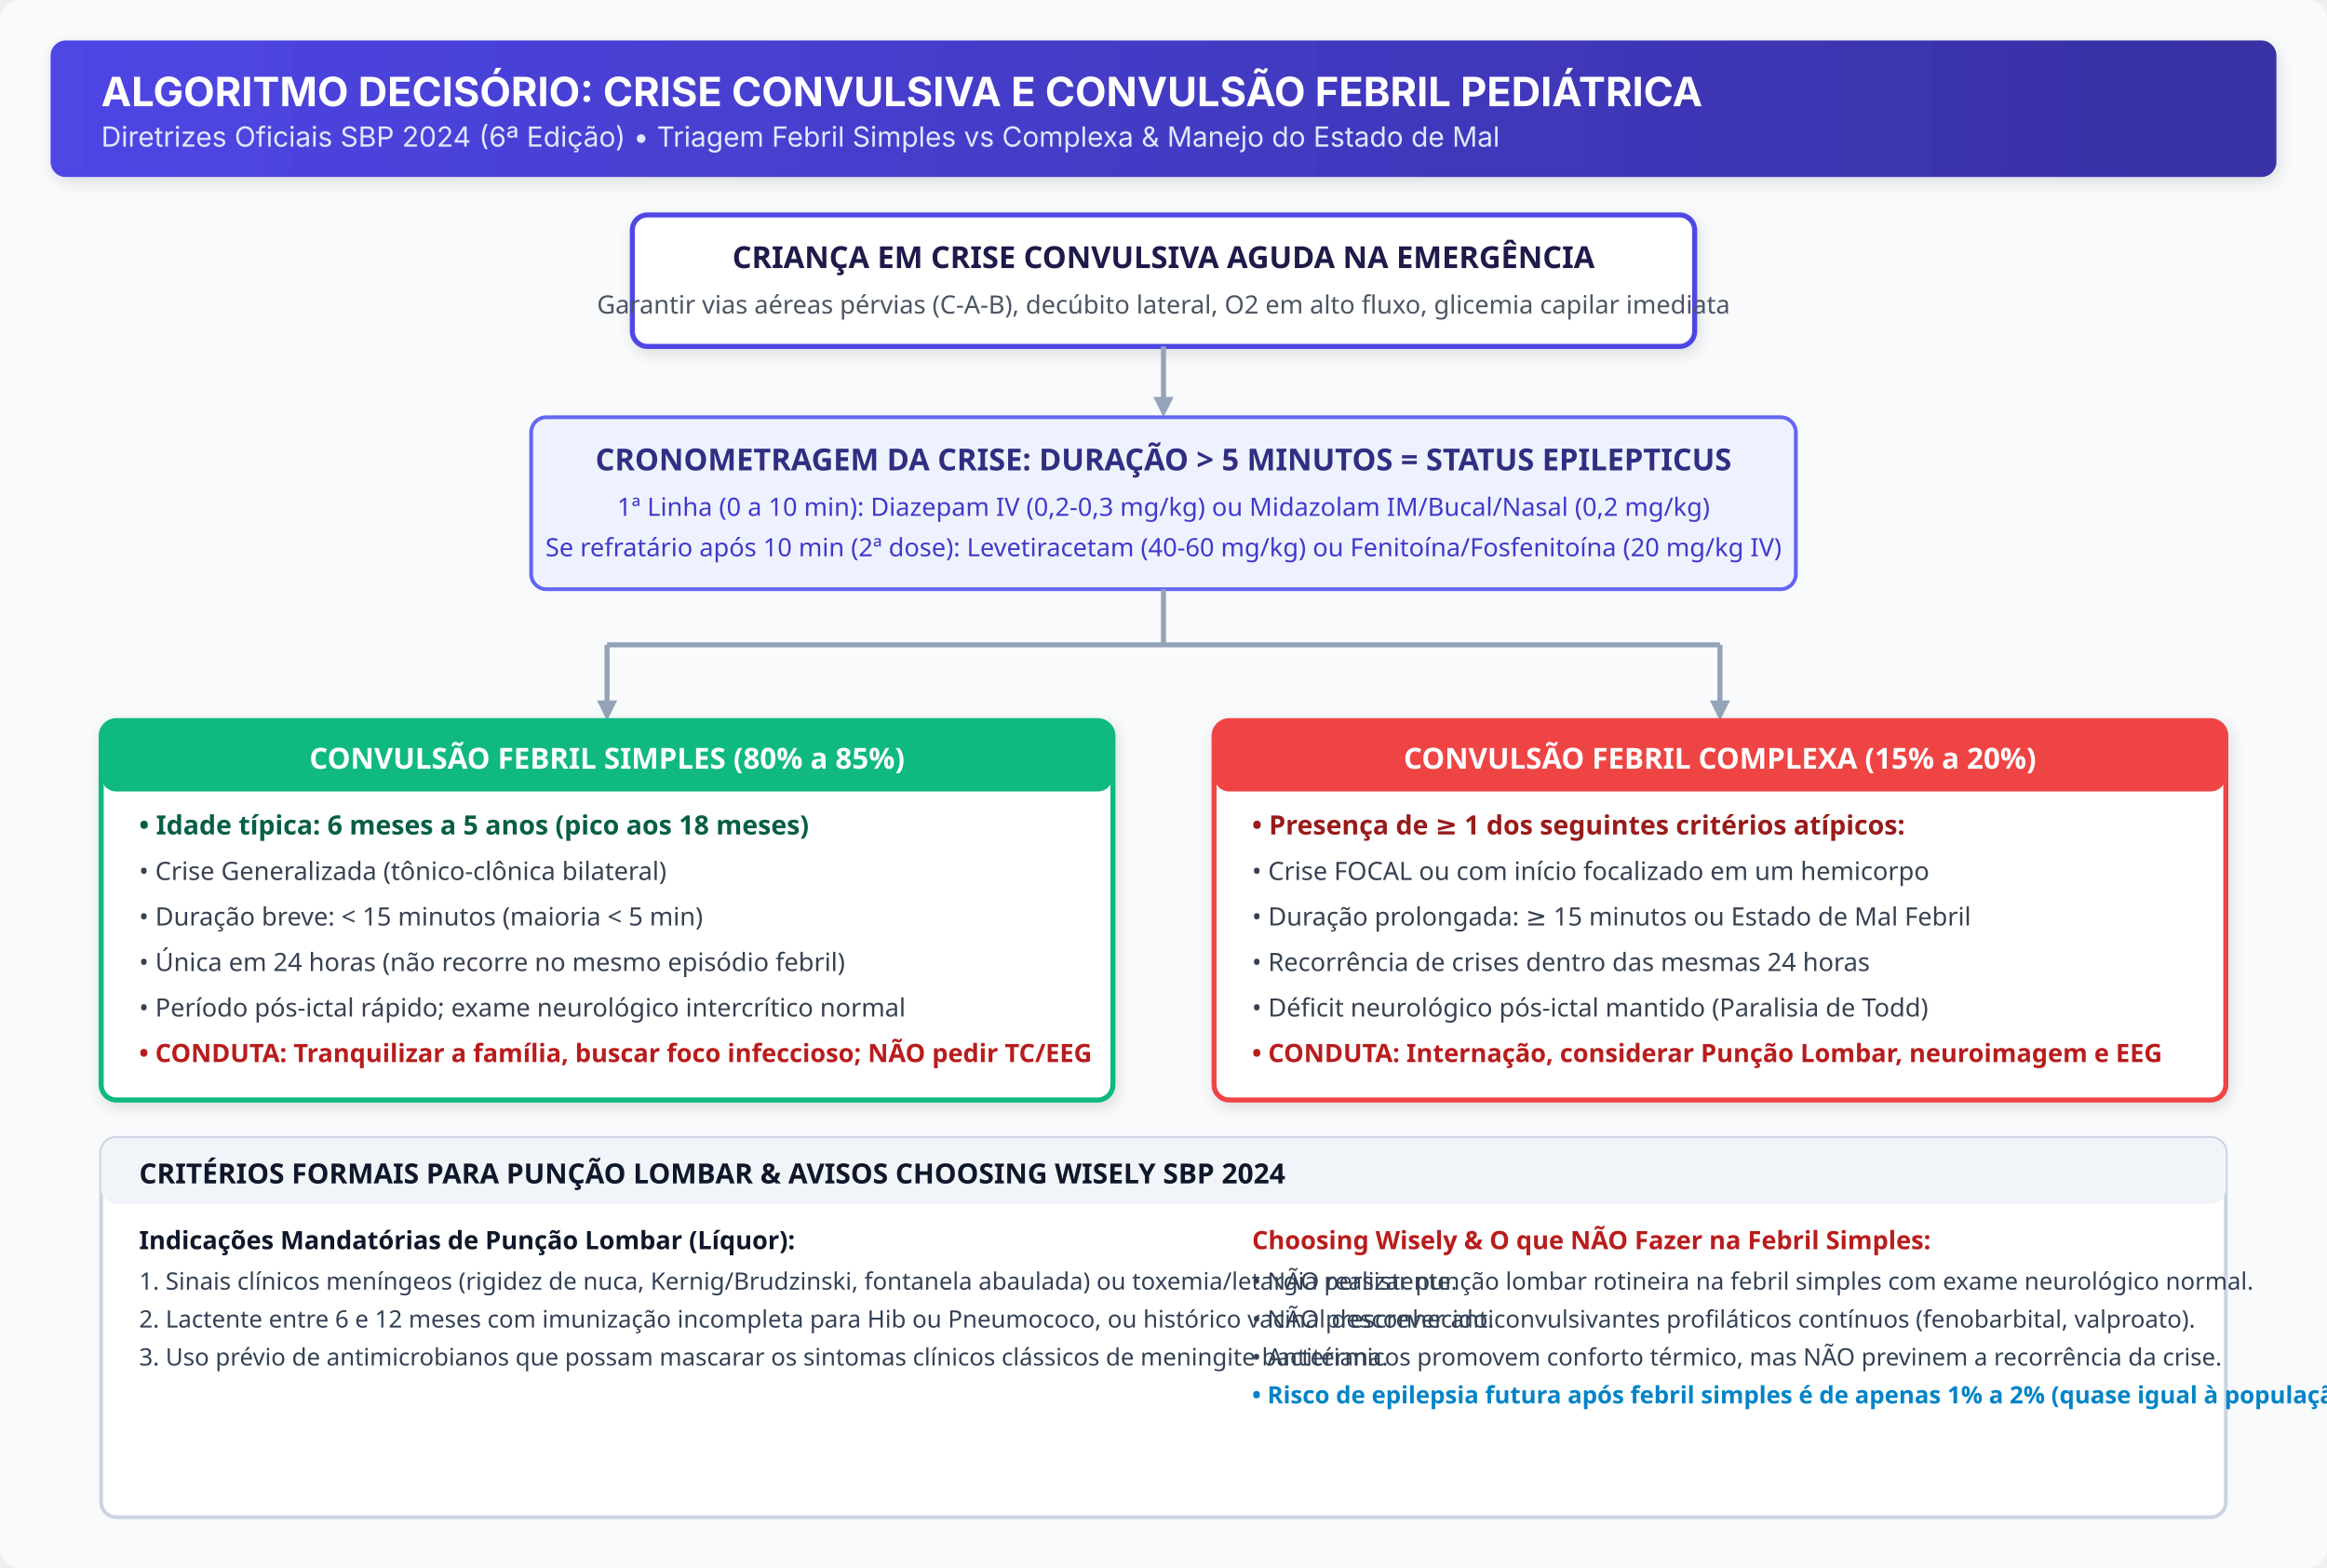
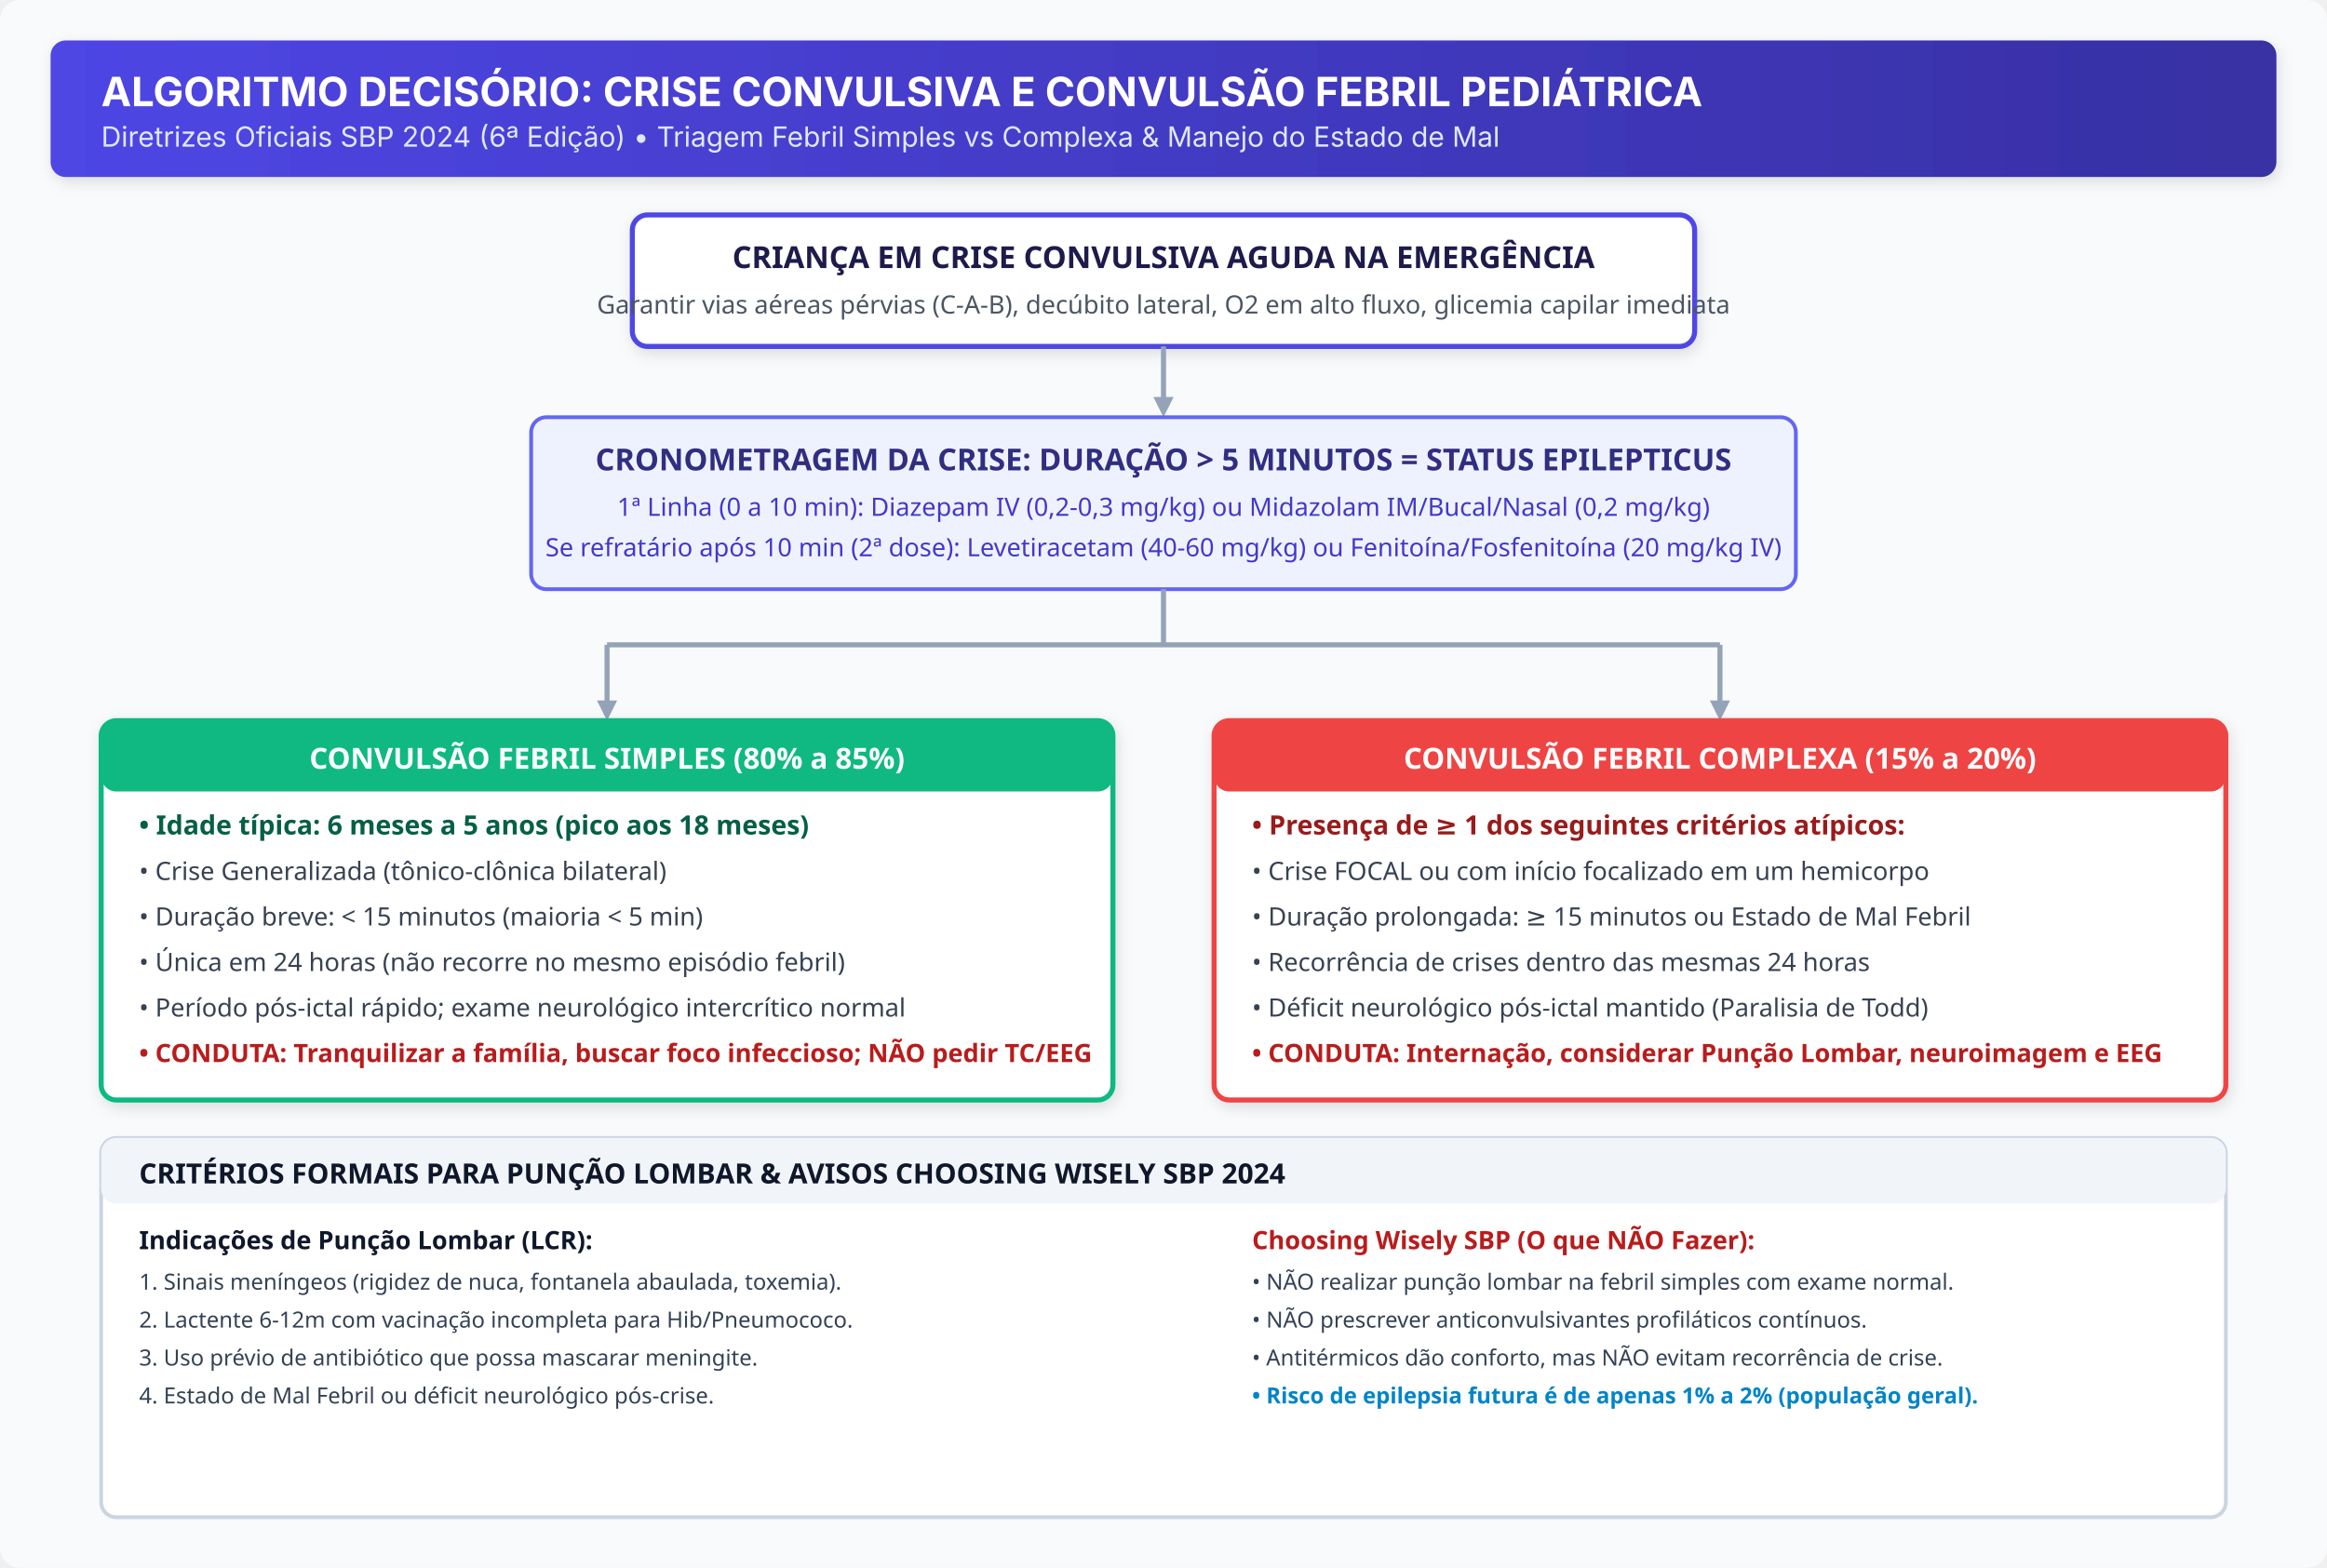
<svg xmlns="http://www.w3.org/2000/svg" viewBox="0 0 920 620" width="100%" height="100%">
  <defs>
    <linearGradient id="gradConv" x1="0%" y1="0%" x2="100%" y2="0%">
      <stop offset="0%" stop-color="#4f46e5" />
      <stop offset="100%" stop-color="#3730a3" />
    </linearGradient>
    <filter id="shadowConv" x="-5%" y="-5%" width="110%" height="115%" filterUnits="userSpaceOnUse">
      <feDropShadow dx="1" dy="2" stdDeviation="3" flood-opacity="0.12" />
    </filter>
  </defs>
  <rect width="920" height="620" fill="#f8fafc" rx="8" />
  <rect x="20" y="16" width="880" height="54" rx="6" fill="url(#gradConv)" filter="url(#shadowConv)" />
  <text x="40" y="42" fill="#ffffff" font-size="16" font-weight="bold" font-family="system-ui, -apple-system, sans-serif">ALGORITMO DECISÓRIO: CRISE CONVULSIVA E CONVULSÃO FEBRIL PEDIÁTRICA</text>
  <text x="40" y="58" fill="#e0e7ff" font-size="11" font-family="system-ui, -apple-system, sans-serif">Diretrizes Oficiais SBP 2024 (6ª Edição) • Triagem Febril Simples vs Complexa &amp; Manejo do Estado de Mal</text>
  <rect x="250" y="85" width="420" height="52" rx="6" fill="#ffffff" stroke="#4f46e5" stroke-width="2" filter="url(#shadowConv)" />
  <text x="460" y="106" fill="#1e1b4b" font-size="12" font-weight="bold" text-anchor="middle" font-family="system-ui, sans-serif">CRIANÇA EM CRISE CONVULSIVA AGUDA NA EMERGÊNCIA</text>
  <text x="460" y="124" fill="#4b5563" font-size="10" text-anchor="middle" font-family="system-ui, sans-serif">Garantir vias aéreas pérvias (C-A-B), decúbito lateral, O2 em alto fluxo, glicemia capilar imediata</text>
  <line x1="460" y1="137" x2="460" y2="160" stroke="#94a3b8" stroke-width="2" />
  <polygon points="460,165 456,157 464,157" fill="#94a3b8" />
  <rect x="210" y="165" width="500" height="68" rx="6" fill="#eef2ff" stroke="#6366f1" stroke-width="1.5" />
  <text x="460" y="186" fill="#312e81" font-size="12" font-weight="bold" text-anchor="middle" font-family="system-ui, sans-serif">CRONOMETRAGEM DA CRISE: DURAÇÃO &gt; 5 MINUTOS = STATUS EPILEPTICUS</text>
  <text x="460" y="204" fill="#4338ca" font-size="10" text-anchor="middle" font-family="system-ui, sans-serif">1ª Linha (0 a 10 min): Diazepam IV (0,2-0,3 mg/kg) ou Midazolam IM/Bucal/Nasal (0,2 mg/kg)</text>
  <text x="460" y="220" fill="#4338ca" font-size="10" text-anchor="middle" font-family="system-ui, sans-serif">Se refratário após 10 min (2ª dose): Levetiracetam (40-60 mg/kg) ou Fenitoína/Fosfenitoína (20 mg/kg IV)</text>
  <line x1="460" y1="233" x2="460" y2="255" stroke="#94a3b8" stroke-width="2" />
  <line x1="240" y1="255" x2="680" y2="255" stroke="#94a3b8" stroke-width="2" />
  <line x1="240" y1="255" x2="240" y2="280" stroke="#94a3b8" stroke-width="2" />
  <polygon points="240,285 236,277 244,277" fill="#94a3b8" />
  <line x1="680" y1="255" x2="680" y2="280" stroke="#94a3b8" stroke-width="2" />
  <polygon points="680,285 676,277 684,277" fill="#94a3b8" />
  <rect x="40" y="285" width="400" height="150" rx="6" fill="#ffffff" stroke="#10b981" stroke-width="2" filter="url(#shadowConv)" />
  <rect x="40" y="285" width="400" height="28" rx="6" fill="#10b981" />
  <text x="240" y="304" fill="#ffffff" font-size="11.5" font-weight="bold" text-anchor="middle" font-family="system-ui, sans-serif">CONVULSÃO FEBRIL SIMPLES (80% a 85%)</text>
  <text x="55" y="330" fill="#065f46" font-size="10.5" font-weight="bold" font-family="system-ui, sans-serif">• Idade típica: 6 meses a 5 anos (pico aos 18 meses)</text>
  <text x="55" y="348" fill="#374151" font-size="10" font-family="system-ui, sans-serif">• Crise Generalizada (tônico-clônica bilateral)</text>
  <text x="55" y="366" fill="#374151" font-size="10" font-family="system-ui, sans-serif">• Duração breve: &lt; 15 minutos (maioria &lt; 5 min)</text>
  <text x="55" y="384" fill="#374151" font-size="10" font-family="system-ui, sans-serif">• Única em 24 horas (não recorre no mesmo episódio febril)</text>
  <text x="55" y="402" fill="#374151" font-size="10" font-family="system-ui, sans-serif">• Período pós-ictal rápido; exame neurológico intercrítico normal</text>
  <text x="55" y="420" fill="#b91c1c" font-size="10" font-weight="bold" font-family="system-ui, sans-serif">• CONDUTA: Tranquilizar a família, buscar foco infeccioso; NÃO pedir TC/EEG</text>
  <rect x="480" y="285" width="400" height="150" rx="6" fill="#ffffff" stroke="#ef4444" stroke-width="2" filter="url(#shadowConv)" />
  <rect x="480" y="285" width="400" height="28" rx="6" fill="#ef4444" />
  <text x="680" y="304" fill="#ffffff" font-size="11.5" font-weight="bold" text-anchor="middle" font-family="system-ui, sans-serif">CONVULSÃO FEBRIL COMPLEXA (15% a 20%)</text>
  <text x="495" y="330" fill="#991b1b" font-size="10.5" font-weight="bold" font-family="system-ui, sans-serif">• Presença de ≥ 1 dos seguintes critérios atípicos:</text>
  <text x="495" y="348" fill="#374151" font-size="10" font-family="system-ui, sans-serif">• Crise FOCAL ou com início focalizado em um hemicorpo</text>
  <text x="495" y="366" fill="#374151" font-size="10" font-family="system-ui, sans-serif">• Duração prolongada: ≥ 15 minutos ou Estado de Mal Febril</text>
  <text x="495" y="384" fill="#374151" font-size="10" font-family="system-ui, sans-serif">• Recorrência de crises dentro das mesmas 24 horas</text>
  <text x="495" y="402" fill="#374151" font-size="10" font-family="system-ui, sans-serif">• Déficit neurológico pós-ictal mantido (Paralisia de Todd)</text>
  <text x="495" y="420" fill="#b91c1c" font-size="10" font-weight="bold" font-family="system-ui, sans-serif">• CONDUTA: Internação, considerar Punção Lombar, neuroimagem e EEG</text>
  <rect x="40" y="450" width="840" height="150" rx="6" fill="#ffffff" stroke="#cbd5e1" stroke-width="1.5" />
  <rect x="40" y="450" width="840" height="26" fill="#f1f5f9" rx="6" />
  <text x="55" y="468" fill="#0f172a" font-size="11" font-weight="bold" font-family="system-ui, sans-serif">CRITÉRIOS FORMAIS PARA PUNÇÃO LOMBAR &amp; AVISOS CHOOSING WISELY SBP 2024</text>
-   <text x="55" y="494" fill="#0f172a" font-size="10" font-weight="bold" font-family="system-ui, sans-serif">Indicações Mandatórias de Punção Lombar (Líquor):</text>
-   <text x="55" y="510" fill="#334155" font-size="9.5" font-family="system-ui, sans-serif">1. Sinais clínicos meníngeos (rigidez de nuca, Kernig/Brudzinski, fontanela abaulada) ou toxemia/letargia persistente.</text>
-   <text x="55" y="525" fill="#334155" font-size="9.5" font-family="system-ui, sans-serif">2. Lactente entre 6 e 12 meses com imunização incompleta para Hib ou Pneumococo, ou histórico vacinal desconhecido.</text>
-   <text x="55" y="540" fill="#334155" font-size="9.5" font-family="system-ui, sans-serif">3. Uso prévio de antimicrobianos que possam mascarar os sintomas clínicos clássicos de meningite bacteriana.</text>
-   <text x="495" y="494" fill="#b91c1c" font-size="10" font-weight="bold" font-family="system-ui, sans-serif">Choosing Wisely &amp; O que NÃO Fazer na Febril Simples:</text>
-   <text x="495" y="510" fill="#334155" font-size="9.5" font-family="system-ui, sans-serif">• NÃO realizar punção lombar rotineira na febril simples com exame neurológico normal.</text>
-   <text x="495" y="525" fill="#334155" font-size="9.5" font-family="system-ui, sans-serif">• NÃO prescrever anticonvulsivantes profiláticos contínuos (fenobarbital, valproato).</text>
-   <text x="495" y="540" fill="#334155" font-size="9.5" font-family="system-ui, sans-serif">• Antitérmicos promovem conforto térmico, mas NÃO previnem a recorrência da crise.</text>
-   <text x="495" y="555" fill="#0284c7" font-size="9.5" font-weight="bold" font-family="system-ui, sans-serif">• Risco de epilepsia futura após febril simples é de apenas 1% a 2% (quase igual à população geral).</text>
+   <text x="55" y="494" fill="#0f172a" font-size="10" font-weight="bold" font-family="system-ui, sans-serif">Indicações de Punção Lombar (LCR):</text>
+   <text x="55" y="510" fill="#334155" font-size="8.8" font-family="system-ui, sans-serif">1. Sinais meníngeos (rigidez de nuca, fontanela abaulada, toxemia).</text>
+   <text x="55" y="525" fill="#334155" font-size="8.8" font-family="system-ui, sans-serif">2. Lactente 6-12m com vacinação incompleta para Hib/Pneumococo.</text>
+   <text x="55" y="540" fill="#334155" font-size="8.8" font-family="system-ui, sans-serif">3. Uso prévio de antibiótico que possa mascarar meningite.</text>
+   <text x="55" y="555" fill="#334155" font-size="8.8" font-family="system-ui, sans-serif">4. Estado de Mal Febril ou déficit neurológico pós-crise.</text>
+   <text x="495" y="494" fill="#b91c1c" font-size="10" font-weight="bold" font-family="system-ui, sans-serif">Choosing Wisely SBP (O que NÃO Fazer):</text>
+   <text x="495" y="510" fill="#334155" font-size="8.8" font-family="system-ui, sans-serif">• NÃO realizar punção lombar na febril simples com exame normal.</text>
+   <text x="495" y="525" fill="#334155" font-size="8.8" font-family="system-ui, sans-serif">• NÃO prescrever anticonvulsivantes profiláticos contínuos.</text>
+   <text x="495" y="540" fill="#334155" font-size="8.8" font-family="system-ui, sans-serif">• Antitérmicos dão conforto, mas NÃO evitam recorrência de crise.</text>
+   <text x="495" y="555" fill="#0284c7" font-size="8.8" font-weight="bold" font-family="system-ui, sans-serif">• Risco de epilepsia futura é de apenas 1% a 2% (população geral).</text>
</svg>
